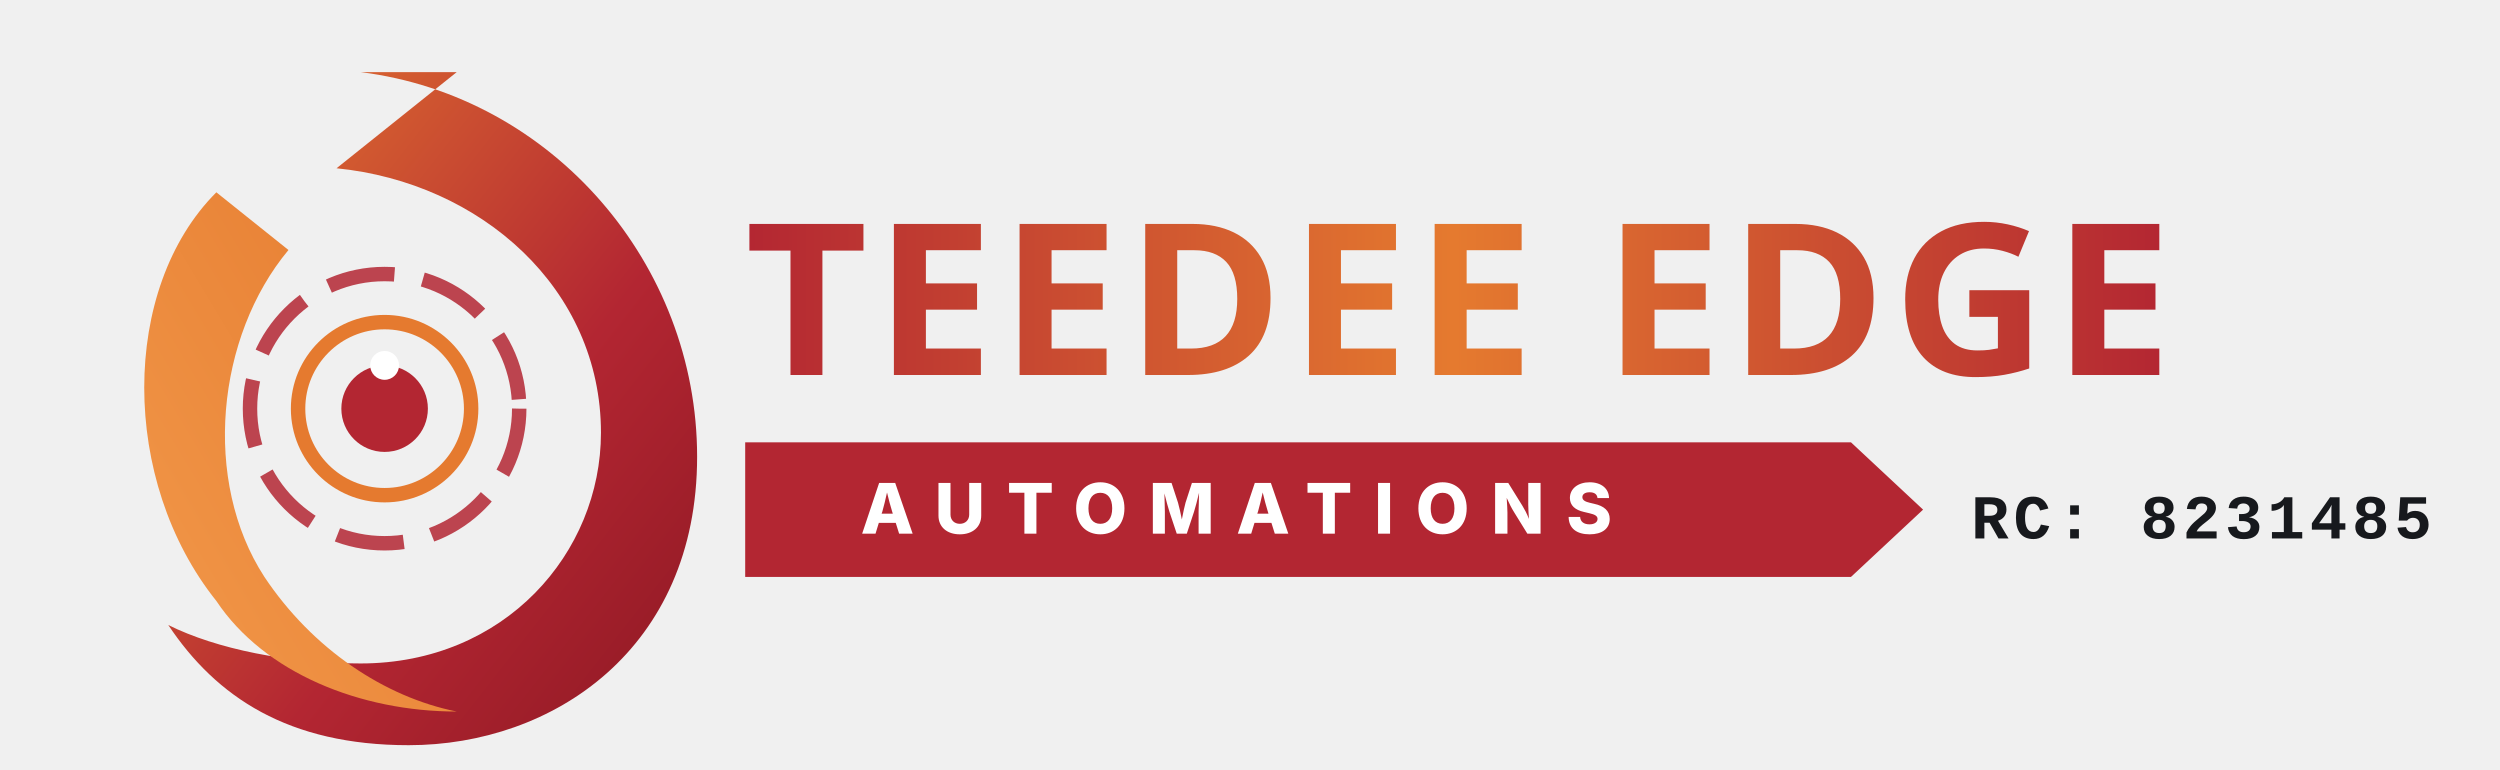
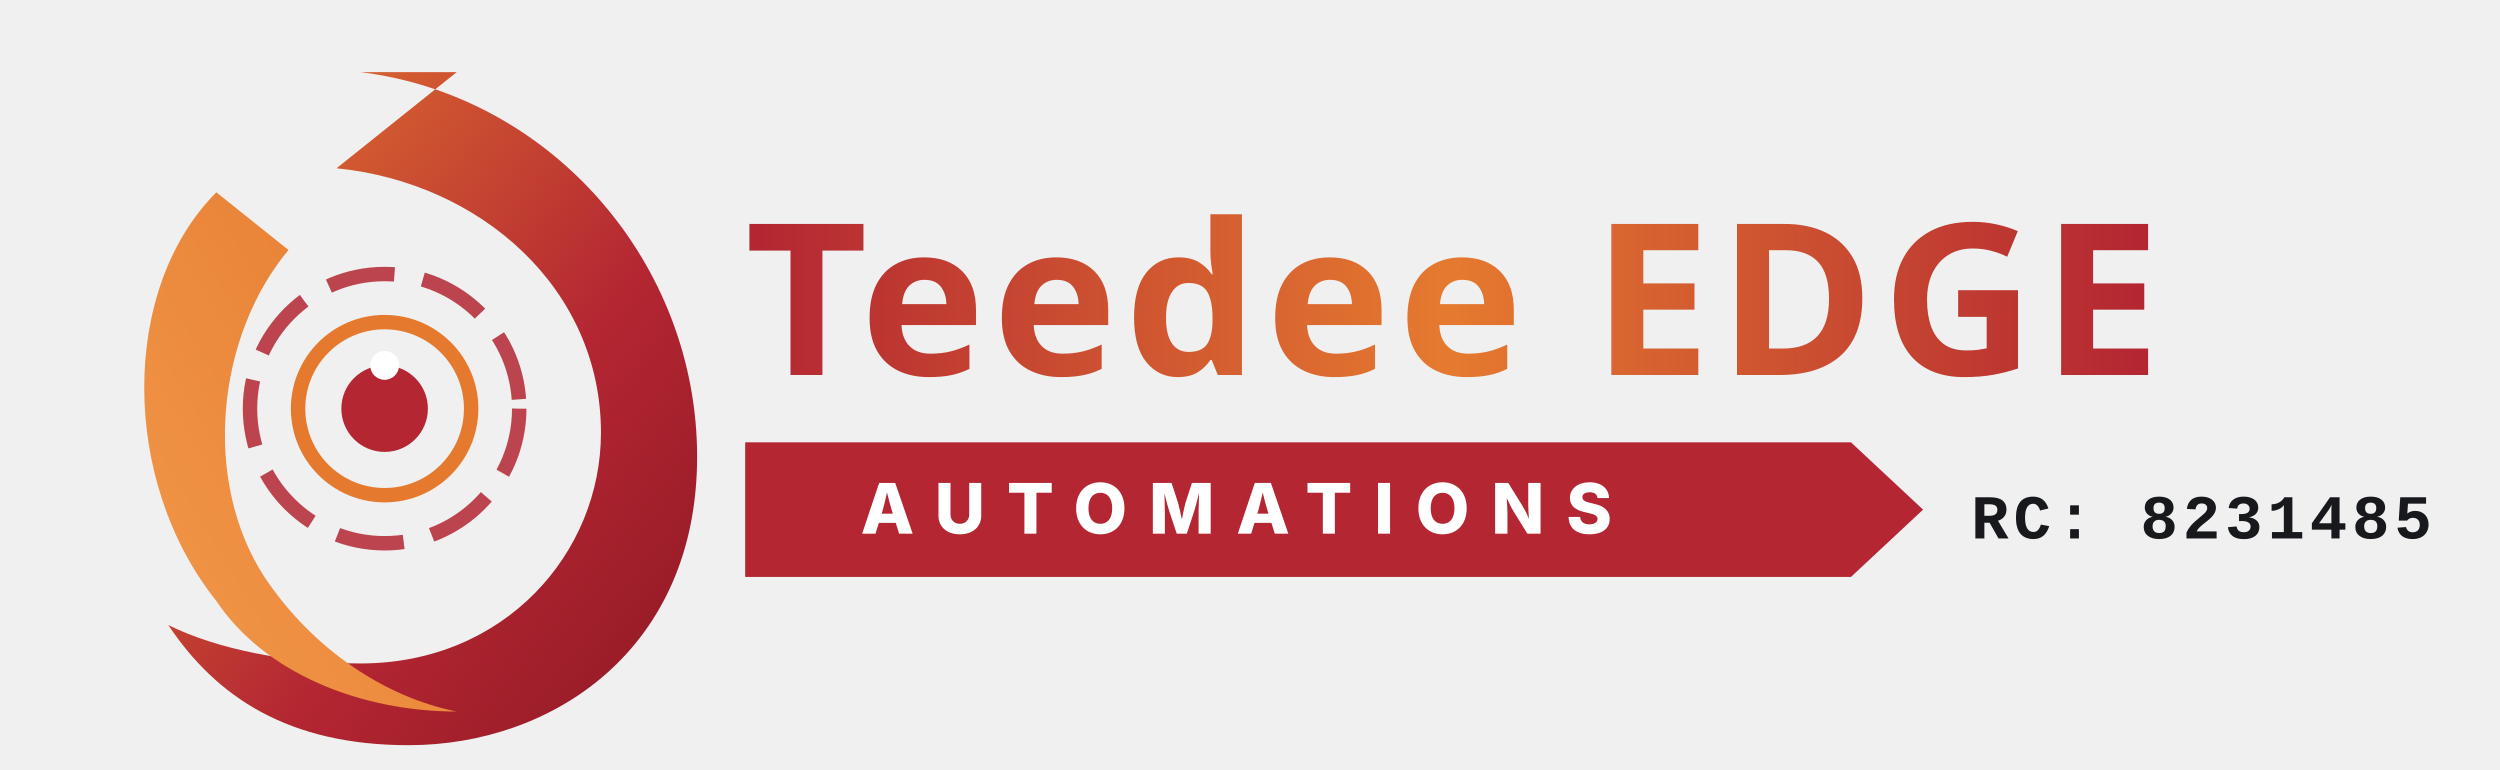
<svg xmlns="http://www.w3.org/2000/svg" viewBox="0 0 520 160" width="100%" height="100%">
  <defs>
    <linearGradient id="emblem-red" x1="0%" y1="0%" x2="100%" y2="100%">
      <stop offset="0%" stop-color="#E57A2F" />
      <stop offset="60%" stop-color="#B32632" />
      <stop offset="100%" stop-color="#8E1823" />
    </linearGradient>
    <linearGradient id="emblem-orange" x1="0%" y1="100%" x2="100%" y2="0%">
      <stop offset="0%" stop-color="#F2994A" />
      <stop offset="100%" stop-color="#E57A2F" />
    </linearGradient>
    <linearGradient id="text-grad" x1="0%" y1="0%" x2="100%" y2="0%">
      <stop offset="0%" stop-color="#B32632" />
      <stop offset="50%" stop-color="#E57A2F" />
      <stop offset="100%" stop-color="#B32632" />
    </linearGradient>
  </defs>
  <g transform="translate(10, 10)">
    <path d="M 65 5 C 105 10 135 45 135 85 C 135 125 105 145 75 145 C 50 145 35 135 25 120 C 35 125 50 128 65 128 C 95 128 115 105 115 80 C 115 50 90 28 60 25 L 85 5 Z" fill="url(#emblem-red)" />
    <path d="M 35 30 C 15 50 15 90 35 115 C 45 130 65 138 85 138 C 70 135 55 125 45 110 C 32 90 35 60 50 42 Z" fill="url(#emblem-orange)" />
    <circle cx="70" cy="75" r="28" fill="none" stroke="#B32632" stroke-width="3" stroke-dasharray="14 6" opacity="0.85" />
    <circle cx="70" cy="75" r="18" fill="none" stroke="#E57A2F" stroke-width="3" />
    <circle cx="70" cy="75" r="9" fill="#B32632" />
    <circle cx="70" cy="66" r="3" fill="#FFFFFF" />
  </g>
  <g transform="translate(155, 30)">
-     <text x="0" y="48" font-family="'Manrope', 'Arial Black', sans-serif" font-weight="900" font-size="44" fill="url(#text-grad)" letter-spacing="1.5">TEEDEE EDGE</text>
+     <text x="0" y="48" font-family="'Manrope', 'Arial Black', sans-serif" font-weight="900" font-size="44" fill="url(#text-grad)" letter-spacing="1.5">Teedee EDGE</text>
    <g transform="translate(0, 62)">
      <polygon points="0,0 230,0 245,14 230,28 0,28" fill="#B32632" />
      <text x="24" y="19" font-family="'Inter', sans-serif" font-weight="800" font-size="14.5" fill="#FFFFFF" letter-spacing="4.5">AUTOMATIONS</text>
    </g>
    <text x="255" y="82" font-family="'IBM Plex Mono', 'Courier New', monospace" font-weight="700" font-size="13" fill="#17191D" letter-spacing="1">RC: 8231485</text>
  </g>
</svg>
